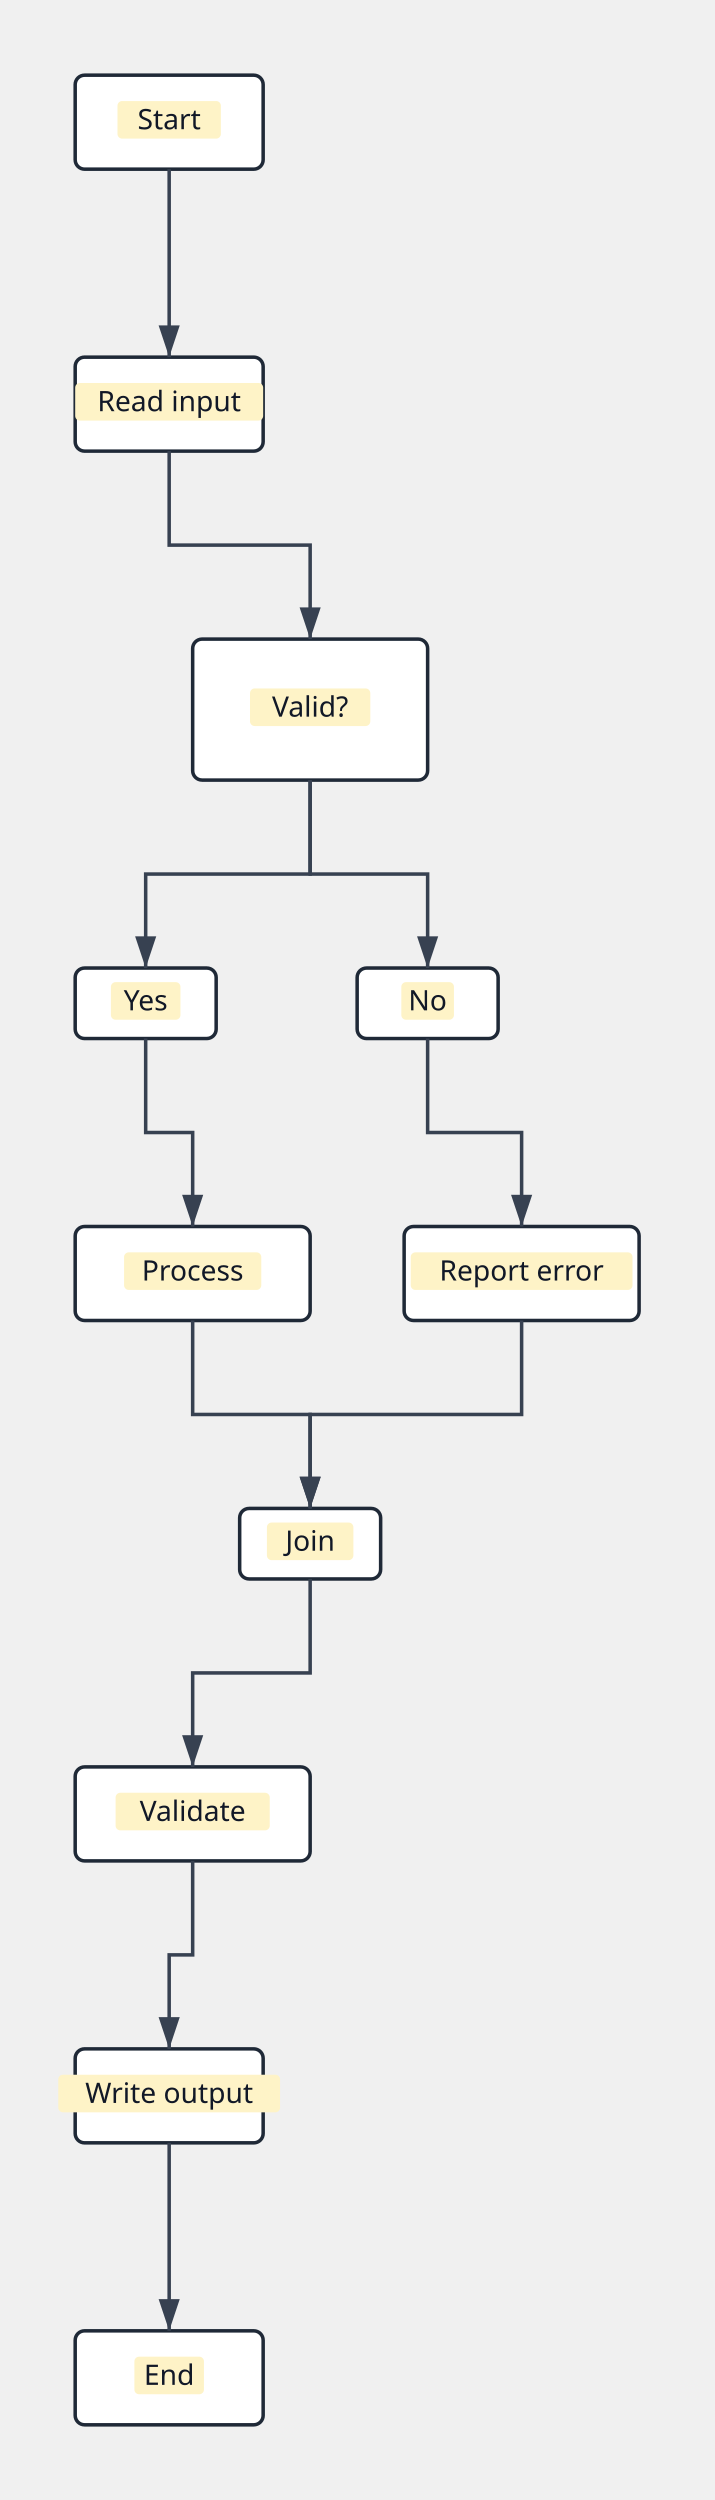
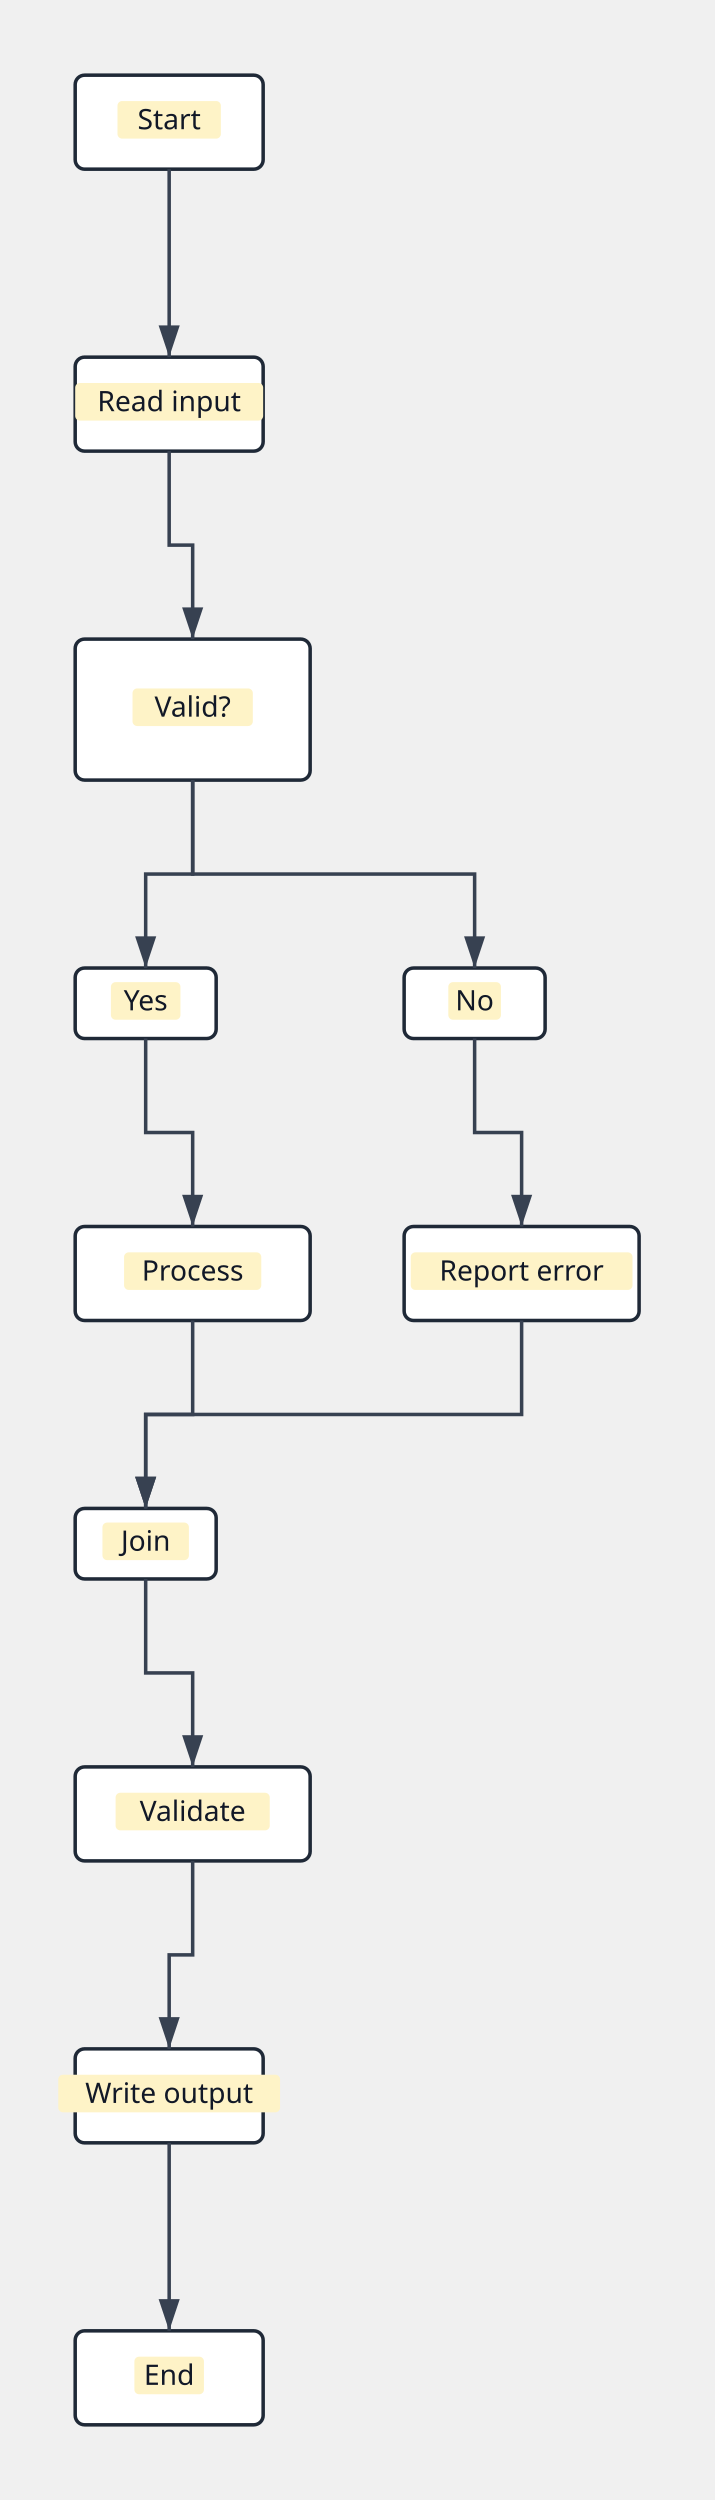
<svg xmlns="http://www.w3.org/2000/svg" width="304" height="1064" viewBox="0 0 304 1064">
  <defs>
    <marker id="elk-ts-arrow" markerWidth="10" markerHeight="10" refX="9" refY="3" orient="auto">
      <path d="M0,0 L0,6 L9,3 z" fill="#374151" />
    </marker>
  </defs>
  <g transform="translate(12, 12)">
    <g transform="translate(20, 20)">
      <rect x="0" y="0" width="80" height="40" fill="#ffffff" stroke="#1f2937" stroke-width="1.5" rx="4" />
      <rect x="18" y="11" width="44" height="16" fill="#fef3c7" rx="2" />
      <text x="40" y="23" text-anchor="middle" font-family="system-ui, sans-serif" font-size="12" fill="#111827">Start</text>
    </g>
    <g transform="translate(20, 140)">
      <rect x="0" y="0" width="80" height="40" fill="#ffffff" stroke="#1f2937" stroke-width="1.5" rx="4" />
      <rect x="0" y="11" width="80" height="16" fill="#fef3c7" rx="2" />
      <text x="40" y="23" text-anchor="middle" font-family="system-ui, sans-serif" font-size="12" fill="#111827">Read input</text>
    </g>
-     <g transform="translate(70, 260)">
+     <g transform="translate(20, 260)">
      <rect x="0" y="0" width="100" height="60" fill="#ffffff" stroke="#1f2937" stroke-width="1.5" rx="4" />
      <rect x="24.4" y="21" width="51.2" height="16" fill="#fef3c7" rx="2" />
      <text x="50" y="33" text-anchor="middle" font-family="system-ui, sans-serif" font-size="12" fill="#111827">Valid?</text>
    </g>
    <g transform="translate(20, 400)">
      <rect x="0" y="0" width="60" height="30" fill="#ffffff" stroke="#1f2937" stroke-width="1.5" rx="4" />
      <rect x="15.2" y="6" width="29.6" height="16" fill="#fef3c7" rx="2" />
      <text x="30" y="18" text-anchor="middle" font-family="system-ui, sans-serif" font-size="12" fill="#111827">Yes</text>
    </g>
-     <g transform="translate(140, 400)">
+     <g transform="translate(160, 400)">
      <rect x="0" y="0" width="60" height="30" fill="#ffffff" stroke="#1f2937" stroke-width="1.5" rx="4" />
      <rect x="18.8" y="6" width="22.4" height="16" fill="#fef3c7" rx="2" />
      <text x="30" y="18" text-anchor="middle" font-family="system-ui, sans-serif" font-size="12" fill="#111827">No</text>
    </g>
    <g transform="translate(20, 510)">
      <rect x="0" y="0" width="100" height="40" fill="#ffffff" stroke="#1f2937" stroke-width="1.5" rx="4" />
      <rect x="20.8" y="11" width="58.4" height="16" fill="#fef3c7" rx="2" />
      <text x="50" y="23" text-anchor="middle" font-family="system-ui, sans-serif" font-size="12" fill="#111827">Process</text>
    </g>
    <g transform="translate(160, 510)">
      <rect x="0" y="0" width="100" height="40" fill="#ffffff" stroke="#1f2937" stroke-width="1.5" rx="4" />
      <rect x="2.8" y="11" width="94.4" height="16" fill="#fef3c7" rx="2" />
      <text x="50" y="23" text-anchor="middle" font-family="system-ui, sans-serif" font-size="12" fill="#111827">Report error</text>
    </g>
-     <g transform="translate(90, 630)">
+     <g transform="translate(20, 630)">
      <rect x="0" y="0" width="60" height="30" fill="#ffffff" stroke="#1f2937" stroke-width="1.5" rx="4" />
      <rect x="11.6" y="6" width="36.8" height="16" fill="#fef3c7" rx="2" />
      <text x="30" y="18" text-anchor="middle" font-family="system-ui, sans-serif" font-size="12" fill="#111827">Join</text>
    </g>
    <g transform="translate(20, 740)">
      <rect x="0" y="0" width="100" height="40" fill="#ffffff" stroke="#1f2937" stroke-width="1.5" rx="4" />
      <rect x="17.2" y="11" width="65.6" height="16" fill="#fef3c7" rx="2" />
      <text x="50" y="23" text-anchor="middle" font-family="system-ui, sans-serif" font-size="12" fill="#111827">Validate</text>
    </g>
    <g transform="translate(20, 860)">
      <rect x="0" y="0" width="80" height="40" fill="#ffffff" stroke="#1f2937" stroke-width="1.5" rx="4" />
      <rect x="-7.2" y="11" width="94.4" height="16" fill="#fef3c7" rx="2" />
      <text x="40" y="23" text-anchor="middle" font-family="system-ui, sans-serif" font-size="12" fill="#111827">Write output</text>
    </g>
    <g transform="translate(20, 980)">
      <rect x="0" y="0" width="80" height="40" fill="#ffffff" stroke="#1f2937" stroke-width="1.5" rx="4" />
      <rect x="25.2" y="11" width="29.6" height="16" fill="#fef3c7" rx="2" />
      <text x="40" y="23" text-anchor="middle" font-family="system-ui, sans-serif" font-size="12" fill="#111827">End</text>
    </g>
    <polyline points="60,60 60,140" fill="none" stroke="#374151" stroke-width="1.5" marker-end="url(#elk-ts-arrow)" />
-     <polyline points="60,180 60,220 120,220 120,260" fill="none" stroke="#374151" stroke-width="1.5" marker-end="url(#elk-ts-arrow)" />
-     <polyline points="120,320 120,360 50,360 50,400" fill="none" stroke="#374151" stroke-width="1.5" marker-end="url(#elk-ts-arrow)" />
-     <polyline points="120,320 120,360 170,360 170,400" fill="none" stroke="#374151" stroke-width="1.5" marker-end="url(#elk-ts-arrow)" />
+     <polyline points="60,180 60,220 70,220 70,260" fill="none" stroke="#374151" stroke-width="1.5" marker-end="url(#elk-ts-arrow)" />
+     <polyline points="70,320 70,360 50,360 50,400" fill="none" stroke="#374151" stroke-width="1.5" marker-end="url(#elk-ts-arrow)" />
+     <polyline points="70,320 70,360 190,360 190,400" fill="none" stroke="#374151" stroke-width="1.5" marker-end="url(#elk-ts-arrow)" />
    <polyline points="50,430 50,470 70,470 70,510" fill="none" stroke="#374151" stroke-width="1.5" marker-end="url(#elk-ts-arrow)" />
-     <polyline points="170,430 170,470 210,470 210,510" fill="none" stroke="#374151" stroke-width="1.5" marker-end="url(#elk-ts-arrow)" />
-     <polyline points="70,550 70,590 120,590 120,630" fill="none" stroke="#374151" stroke-width="1.5" marker-end="url(#elk-ts-arrow)" />
-     <polyline points="210,550 210,590 120,590 120,630" fill="none" stroke="#374151" stroke-width="1.5" marker-end="url(#elk-ts-arrow)" />
-     <polyline points="120,660 120,700 70,700 70,740" fill="none" stroke="#374151" stroke-width="1.5" marker-end="url(#elk-ts-arrow)" />
+     <polyline points="190,430 190,470 210,470 210,510" fill="none" stroke="#374151" stroke-width="1.5" marker-end="url(#elk-ts-arrow)" />
+     <polyline points="70,550 70,590 50,590 50,630" fill="none" stroke="#374151" stroke-width="1.5" marker-end="url(#elk-ts-arrow)" />
+     <polyline points="210,550 210,590 50,590 50,630" fill="none" stroke="#374151" stroke-width="1.5" marker-end="url(#elk-ts-arrow)" />
+     <polyline points="50,660 50,700 70,700 70,740" fill="none" stroke="#374151" stroke-width="1.5" marker-end="url(#elk-ts-arrow)" />
    <polyline points="70,780 70,820 60,820 60,860" fill="none" stroke="#374151" stroke-width="1.5" marker-end="url(#elk-ts-arrow)" />
    <polyline points="60,900 60,980" fill="none" stroke="#374151" stroke-width="1.5" marker-end="url(#elk-ts-arrow)" />
  </g>
</svg>
